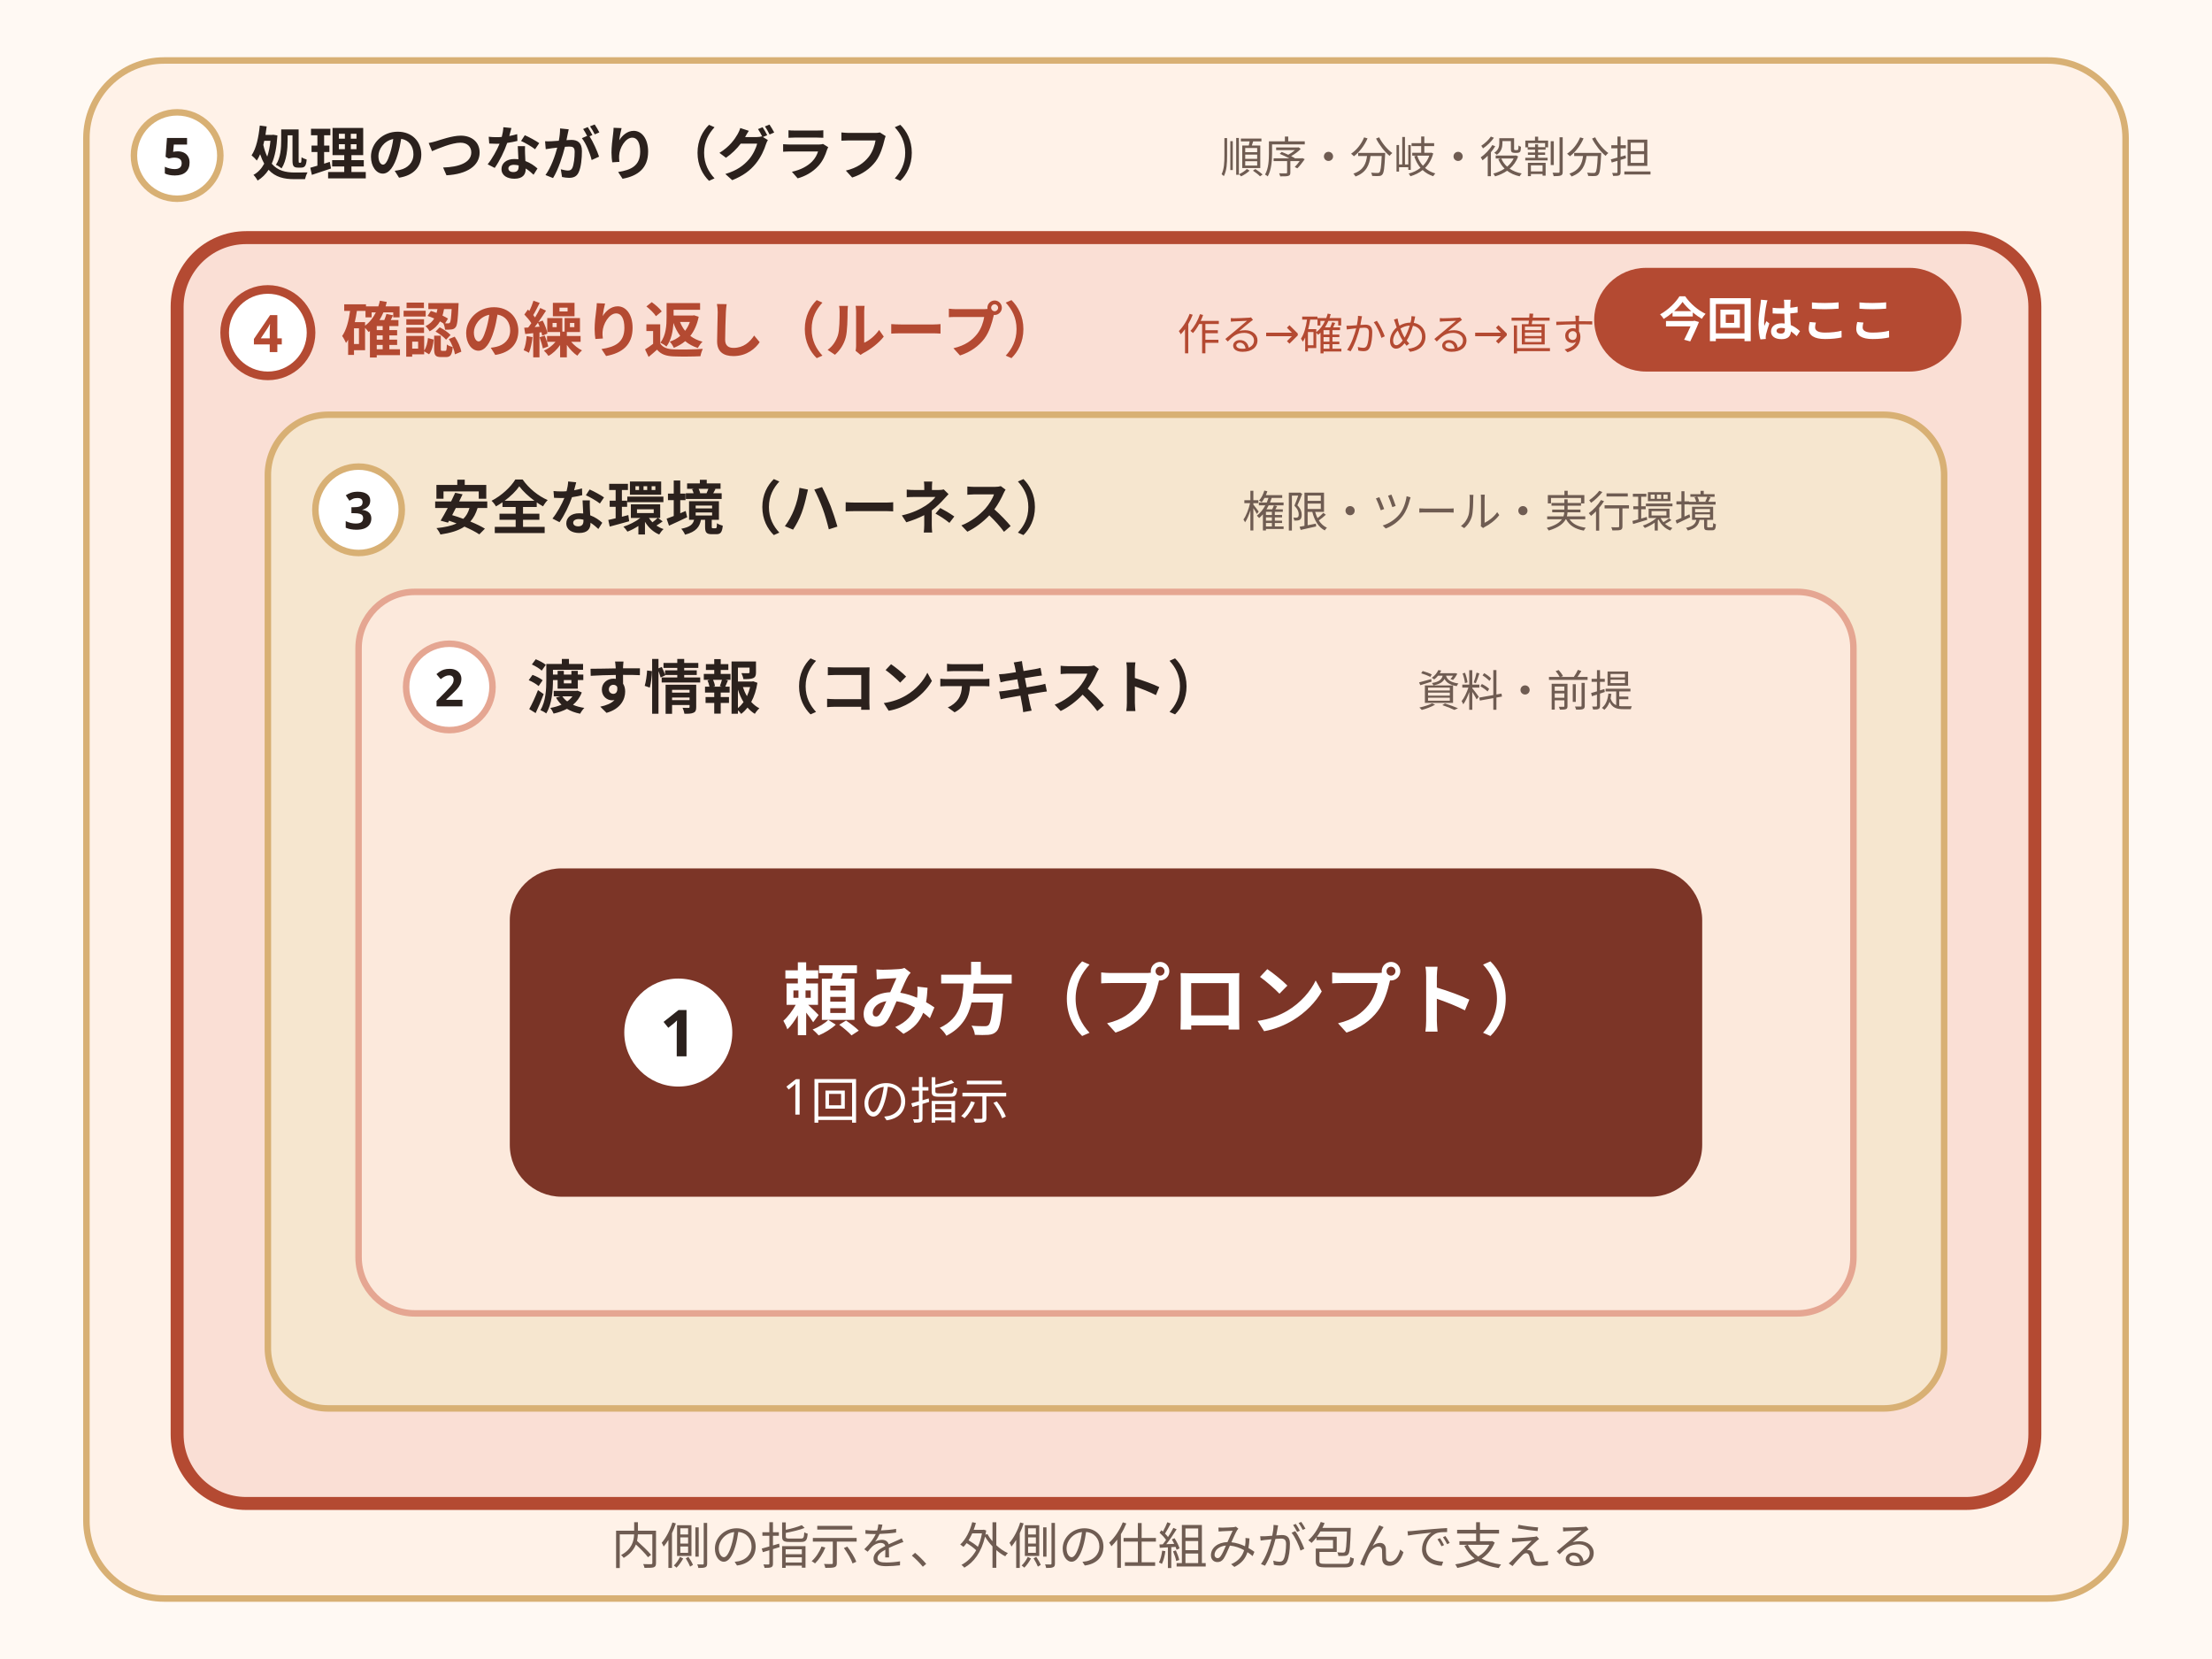
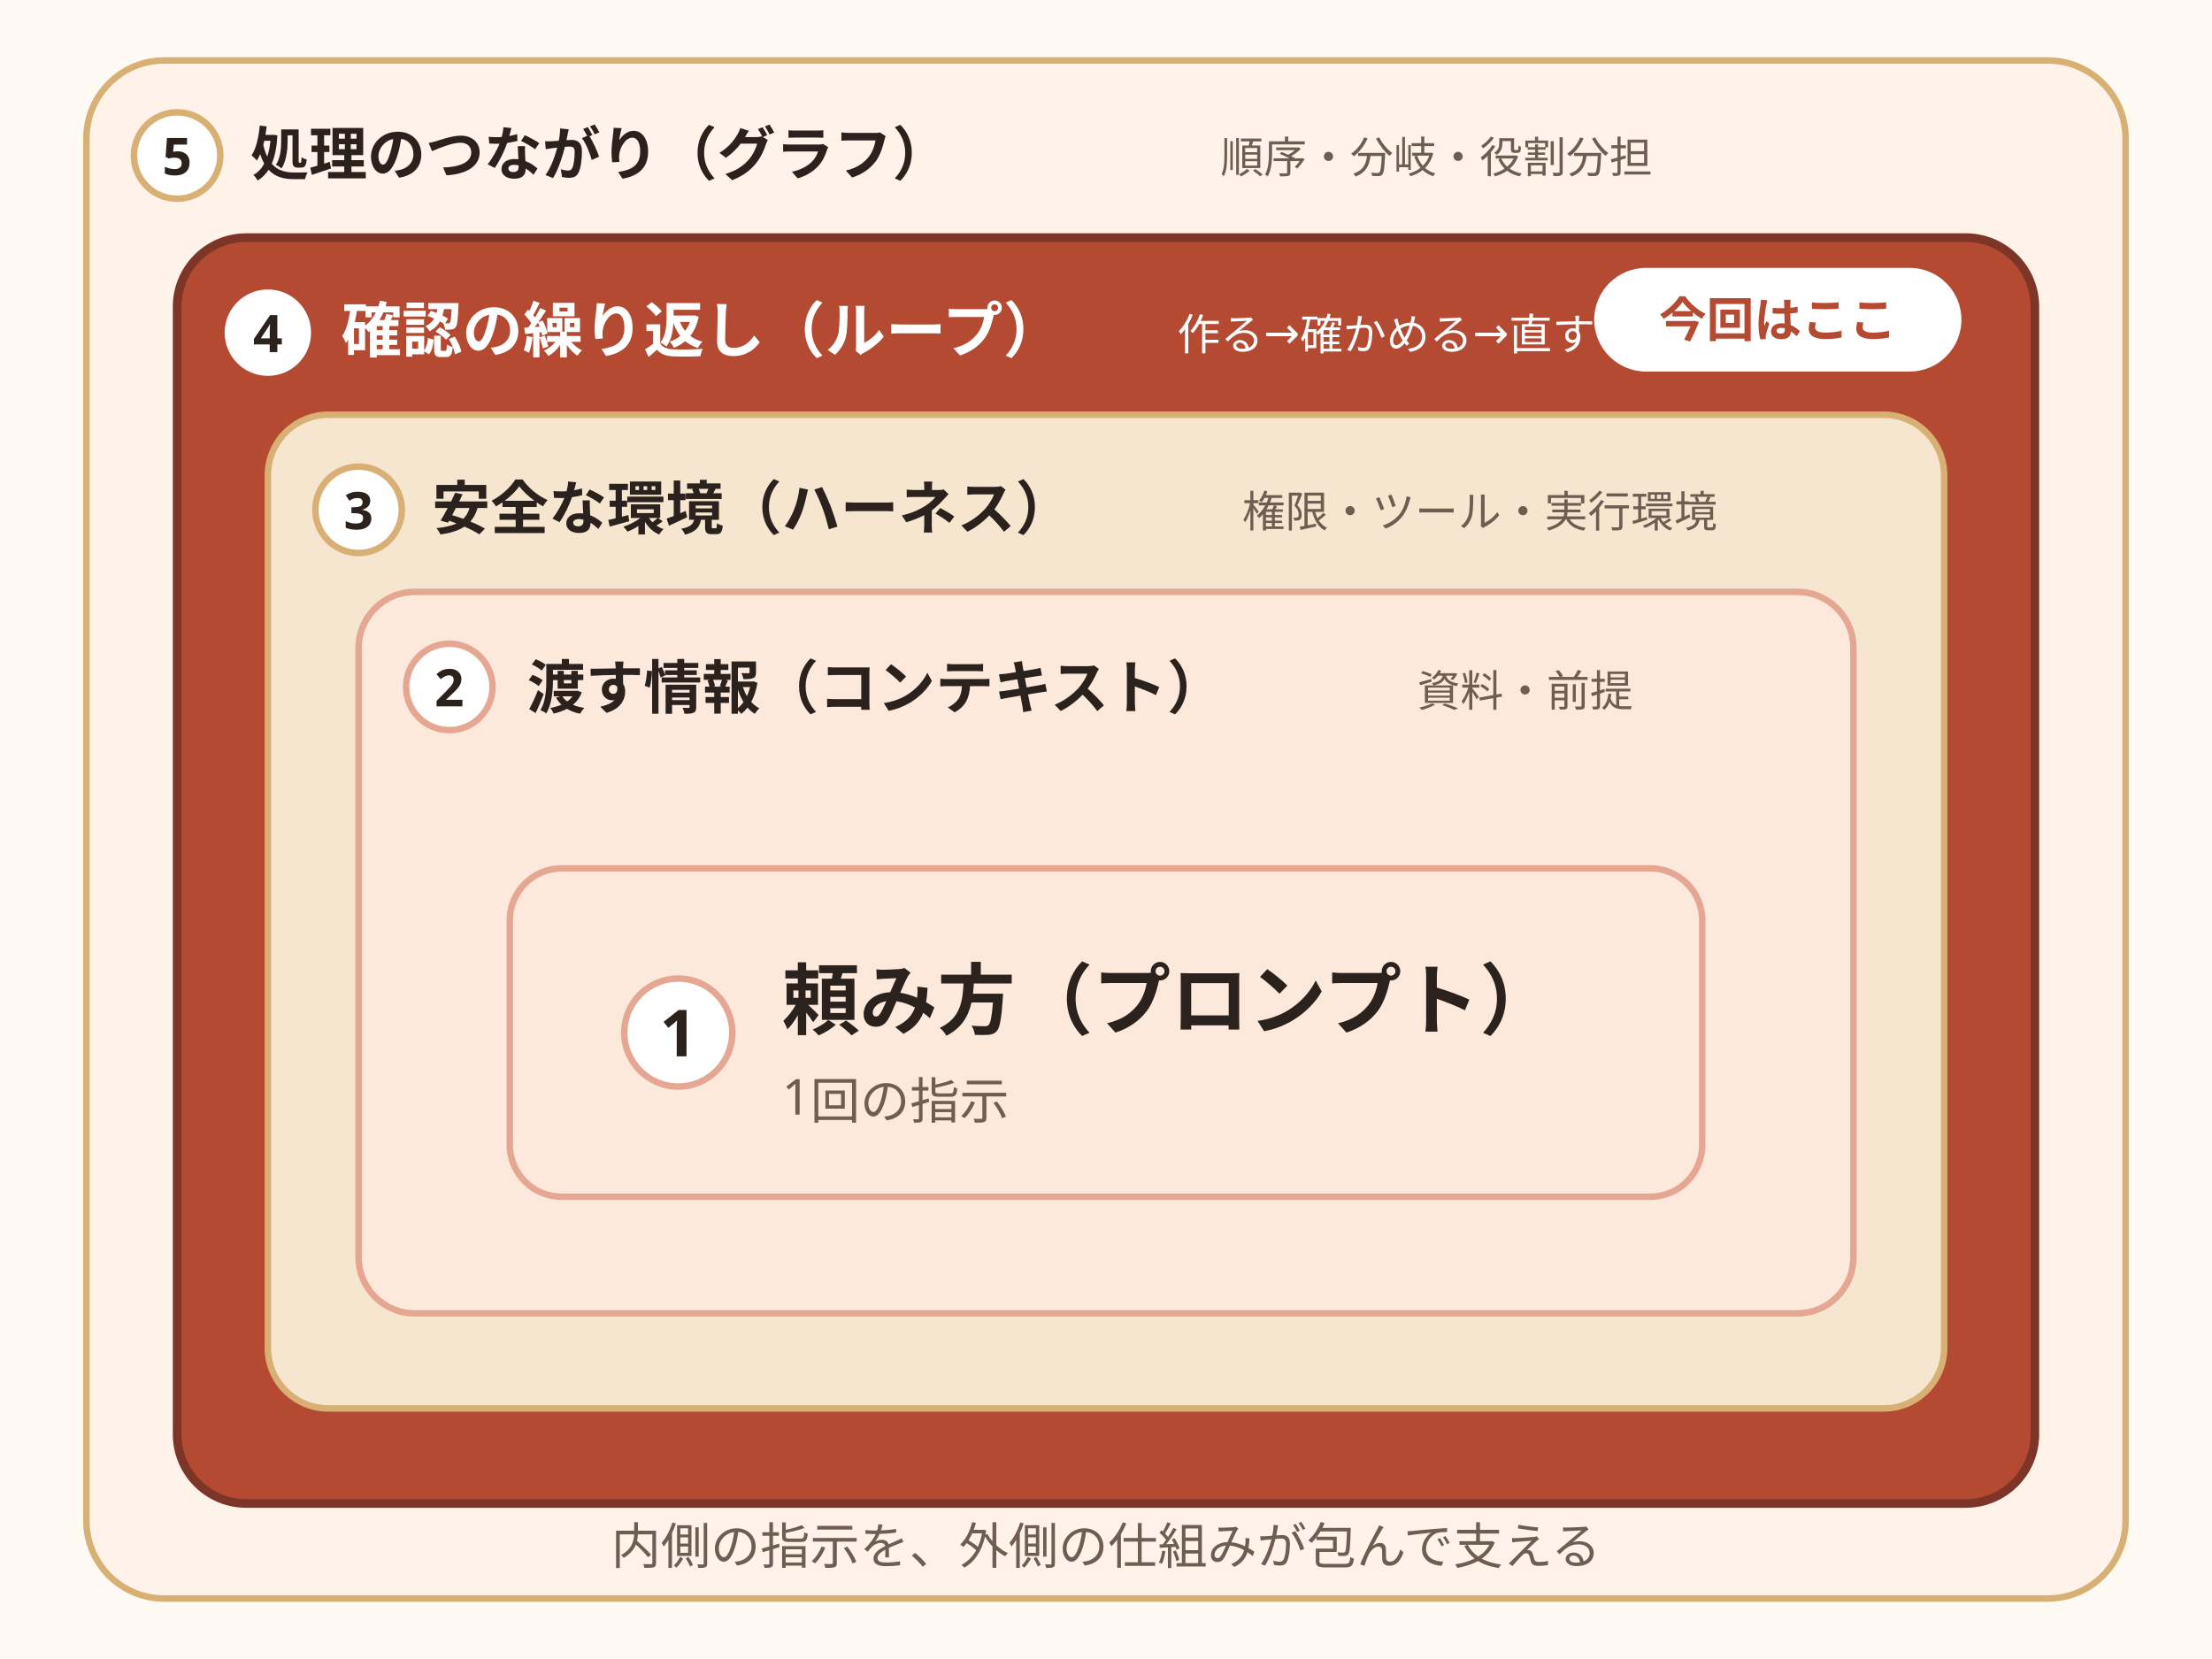
<svg xmlns="http://www.w3.org/2000/svg" width="1024" height="768" viewBox="0 0 1024 768">
  <defs>
    <style>
      text{font-family:'Hiragino Sans','Hiragino Kaku Gothic ProN','Noto Sans JP',sans-serif;fill:#2B211D}
      .h{font-weight:700}.m{fill:#6F5C52}.w{fill:#FFFFFF}.a{fill:#B44A32}
    </style>
  </defs>
  <rect width="1024" height="768" fill="#FFF9F3" />
  <rect x="40" y="28" width="944" height="712" rx="36" fill="#FFF2E8" stroke="#D8B074" stroke-width="3" />
  <circle cx="82" cy="72" r="20" fill="#FFFFFF" stroke="#D8B074" stroke-width="3" />
  <text x="82" y="81" text-anchor="middle" class="h" font-size="24">5</text>
  <text x="116" y="81" class="h" font-size="27">処理のつながり（グラフ）</text>
  <text x="565" y="80" class="m" font-size="20">順序・分岐・役割分担</text>
-   <rect x="82" y="110" width="860" height="586" rx="32" fill="#FADFD5" stroke="#B44A32" stroke-width="6" />
-   <circle cx="124" cy="154" r="20" fill="#FFFFFF" stroke="#B44A32" stroke-width="4" />
-   <text x="124" y="163" text-anchor="middle" class="h a" font-size="24">4</text>
-   <text x="158" y="163" class="h a" font-size="28">確認の繰り返し（ループ）</text>
-   <text x="545" y="162" class="a" font-size="20">作る→確かめる→直す</text>
-   <rect x="738" y="124" width="170" height="48" rx="24" fill="#B44A32" />
-   <text x="823" y="156" text-anchor="middle" class="h w" font-size="22">今回はここ</text>
+   <rect x="82" y="110" width="860" height="586" rx="32" fill="#B44A32" stroke="#7C3527" stroke-width="4" />
+   <circle cx="124" cy="154" r="20" fill="#FFFFFF" />
+   <text x="124" y="163" text-anchor="middle" class="h" font-size="24" fill="#B44A32">4</text>
+   <text x="158" y="163" class="h w" font-size="28">確認の繰り返し（ループ）</text>
+   <text x="545" y="162" class="w" font-size="20">作る→確かめる→直す</text>
+   <rect x="738" y="124" width="170" height="48" rx="24" fill="#FFFFFF" />
+   <text x="823" y="156" text-anchor="middle" class="h a" font-size="22">今回はここ</text>
  <rect x="124" y="192" width="776" height="460" rx="28" fill="#F6E6CF" stroke="#D8B074" stroke-width="3" />
  <circle cx="166" cy="236" r="20" fill="#FFFFFF" stroke="#D8B074" stroke-width="3" />
  <text x="166" y="245" text-anchor="middle" class="h" font-size="24">3</text>
  <text x="200" y="245" class="h" font-size="27">安全な環境（ハーネス）</text>
  <text x="575" y="244" class="m" font-size="20">権限・ツール・実行環境</text>
  <rect x="166" y="274" width="692" height="334" rx="26" fill="#FCE9DC" stroke="#E5A692" stroke-width="3" />
  <circle cx="208" cy="318" r="20" fill="#FFFFFF" stroke="#E5A692" stroke-width="3" />
  <text x="208" y="327" text-anchor="middle" class="h" font-size="24">2</text>
  <text x="244" y="328" class="h" font-size="27">渡す情報（コンテキスト）</text>
  <text x="656" y="327" class="m" font-size="20">資料・前提</text>
-   <rect x="236" y="402" width="552" height="152" rx="24" fill="#7C3527" />
-   <circle cx="314" cy="478" r="25" fill="#FFFFFF" />
+   <rect x="236" y="402" width="552" height="152" rx="24" fill="#FCE9DC" stroke="#E5A692" stroke-width="3" />
+   <circle cx="314" cy="478" r="25" fill="#FFFFFF" stroke="#E5A692" stroke-width="3" />
  <text x="314" y="489" text-anchor="middle" class="h" font-size="30" fill="#7C3527">1</text>
-   <text x="362" y="476" class="h w" font-size="36">頼み方（プロンプト）</text>
-   <text x="362" y="516" class="w" font-size="23">1回の指示</text>
+   <text x="362" y="476" class="h" font-size="36">頼み方（プロンプト）</text>
+   <text x="362" y="516" class="m" font-size="23">1回の指示</text>
  <text x="512" y="724" text-anchor="middle" class="m" font-size="23">内側の指示を、外側の仕組みが包んで支える</text>
</svg>
